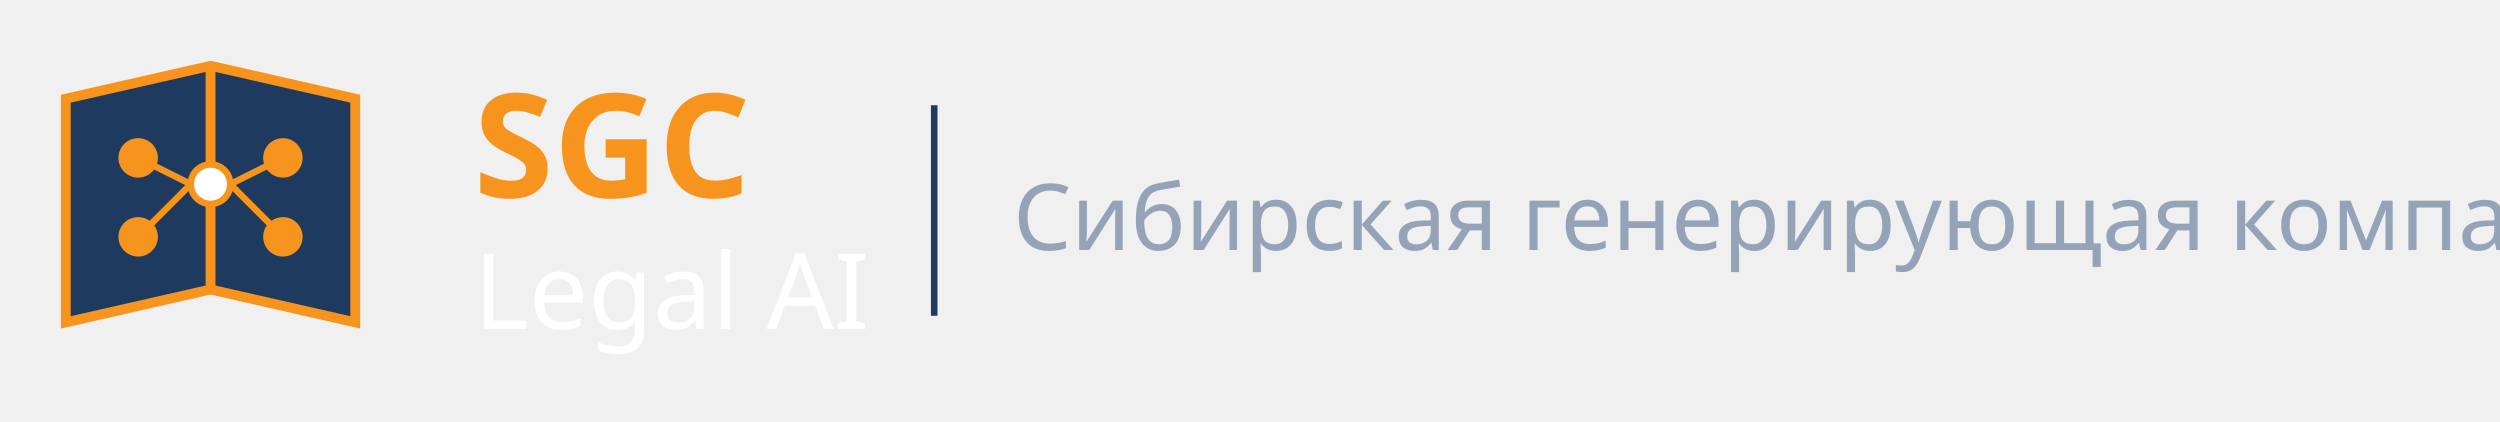
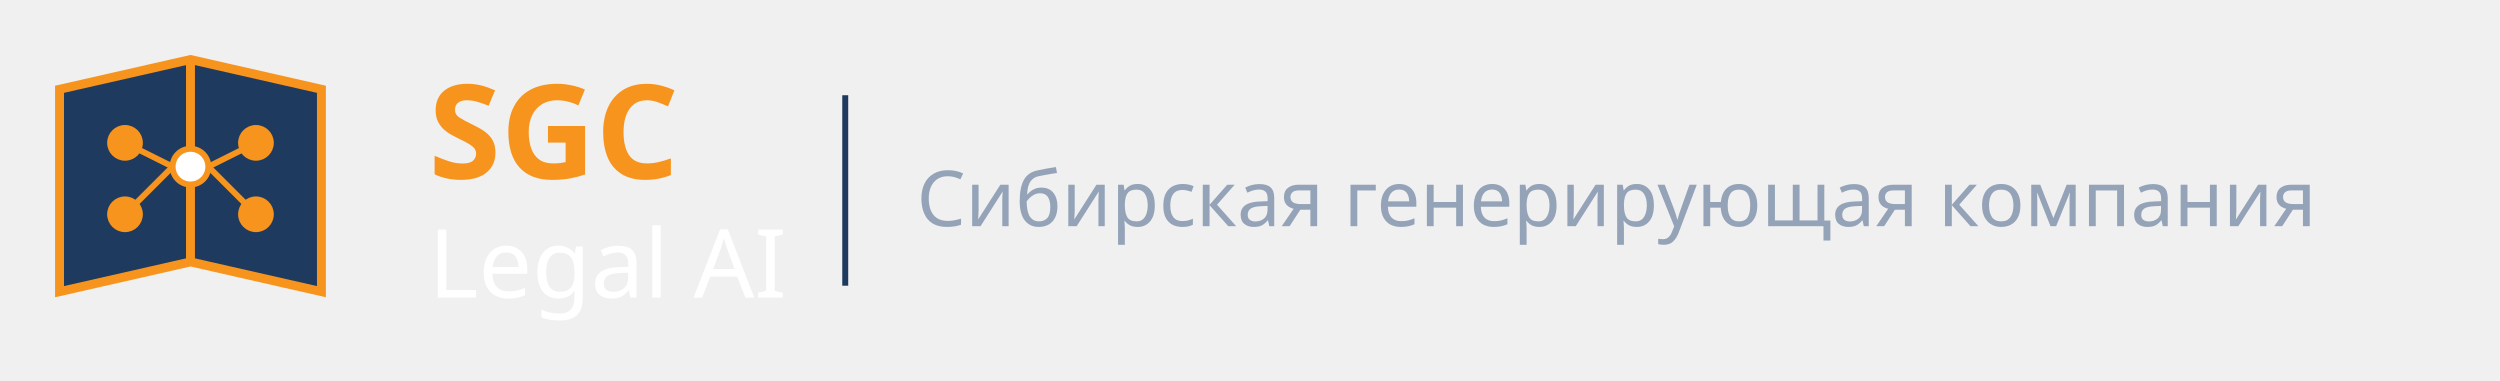
- <svg xmlns="http://www.w3.org/2000/svg" width="380" height="64" viewBox="0 0 380 64" fill="none">
+ <svg xmlns="http://www.w3.org/2000/svg" width="420" height="64" viewBox="0 0 420 64" fill="none">
  <g transform="translate(4, 4)">
    <path d="M28 6 L6 11 L6 45 L28 40 L50 45 L50 11 Z" fill="#1e3a5f" stroke="#f7941d" stroke-width="1.5" />
    <line x1="28" y1="6" x2="28" y2="40" stroke="#f7941d" stroke-width="1.5" />
    <g stroke="#f7941d" stroke-width="1">
      <circle cx="17" cy="20" r="2.5" fill="#f7941d" />
      <circle cx="39" cy="20" r="2.5" fill="#f7941d" />
      <circle cx="17" cy="32" r="2.5" fill="#f7941d" />
      <circle cx="39" cy="32" r="2.5" fill="#f7941d" />
      <circle cx="28" cy="24" r="3" fill="#ffffff" />
      <line x1="17" y1="20" x2="25" y2="24" />
      <line x1="39" y1="20" x2="31" y2="24" />
      <line x1="17" y1="32" x2="25" y2="24" />
      <line x1="39" y1="32" x2="31" y2="24" />
    </g>
  </g>
  <text x="72" y="30" fill="#f7941d" font-size="22" font-weight="700" font-family="system-ui, sans-serif">SGC</text>
  <text x="72" y="50" fill="#ffffff" font-size="16" font-weight="500" font-family="system-ui, sans-serif">Legal AI</text>
  <line x1="142" y1="16" x2="142" y2="48" stroke="#1e3a5f" stroke-width="1" />
-   <text x="154" y="38" fill="#94a3b8" font-size="14" font-weight="500" font-family="system-ui, sans-serif">Сибирская генерирующая компания</text>
+   <text x="154" y="38" fill="#94a3b8" font-size="13" font-weight="400" font-family="system-ui, sans-serif">Сибирская генерирующая компания</text>
</svg>
